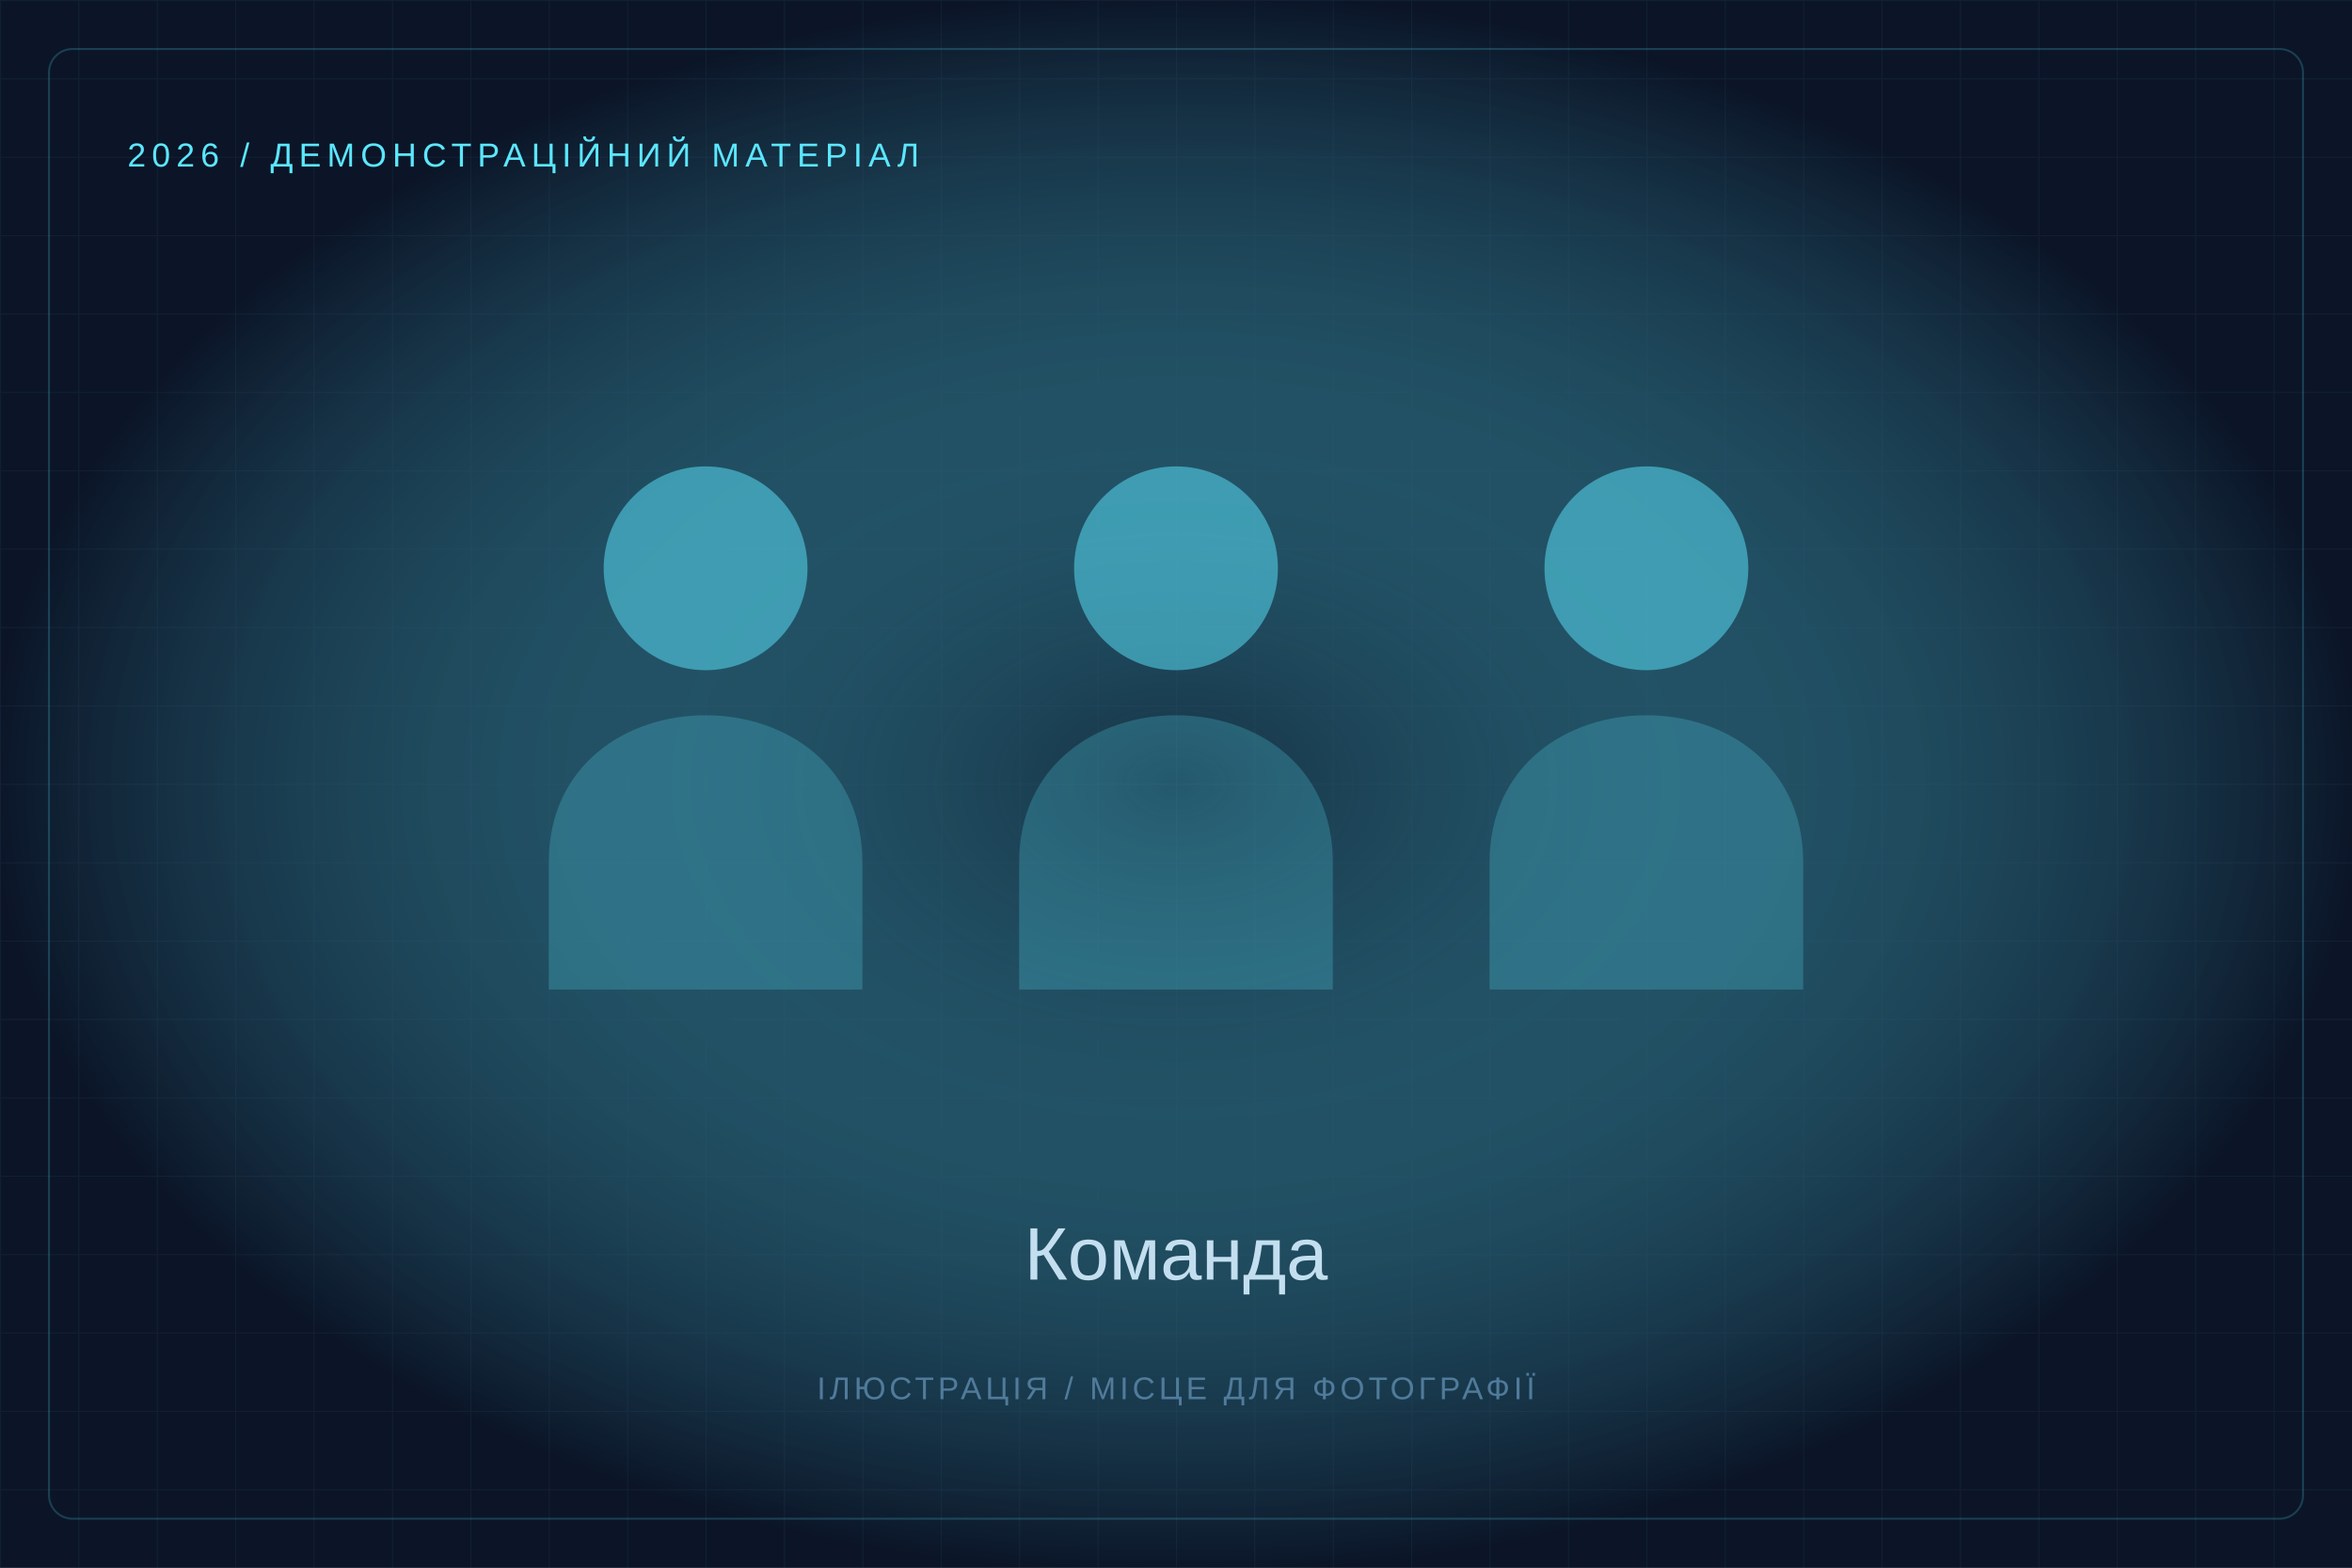
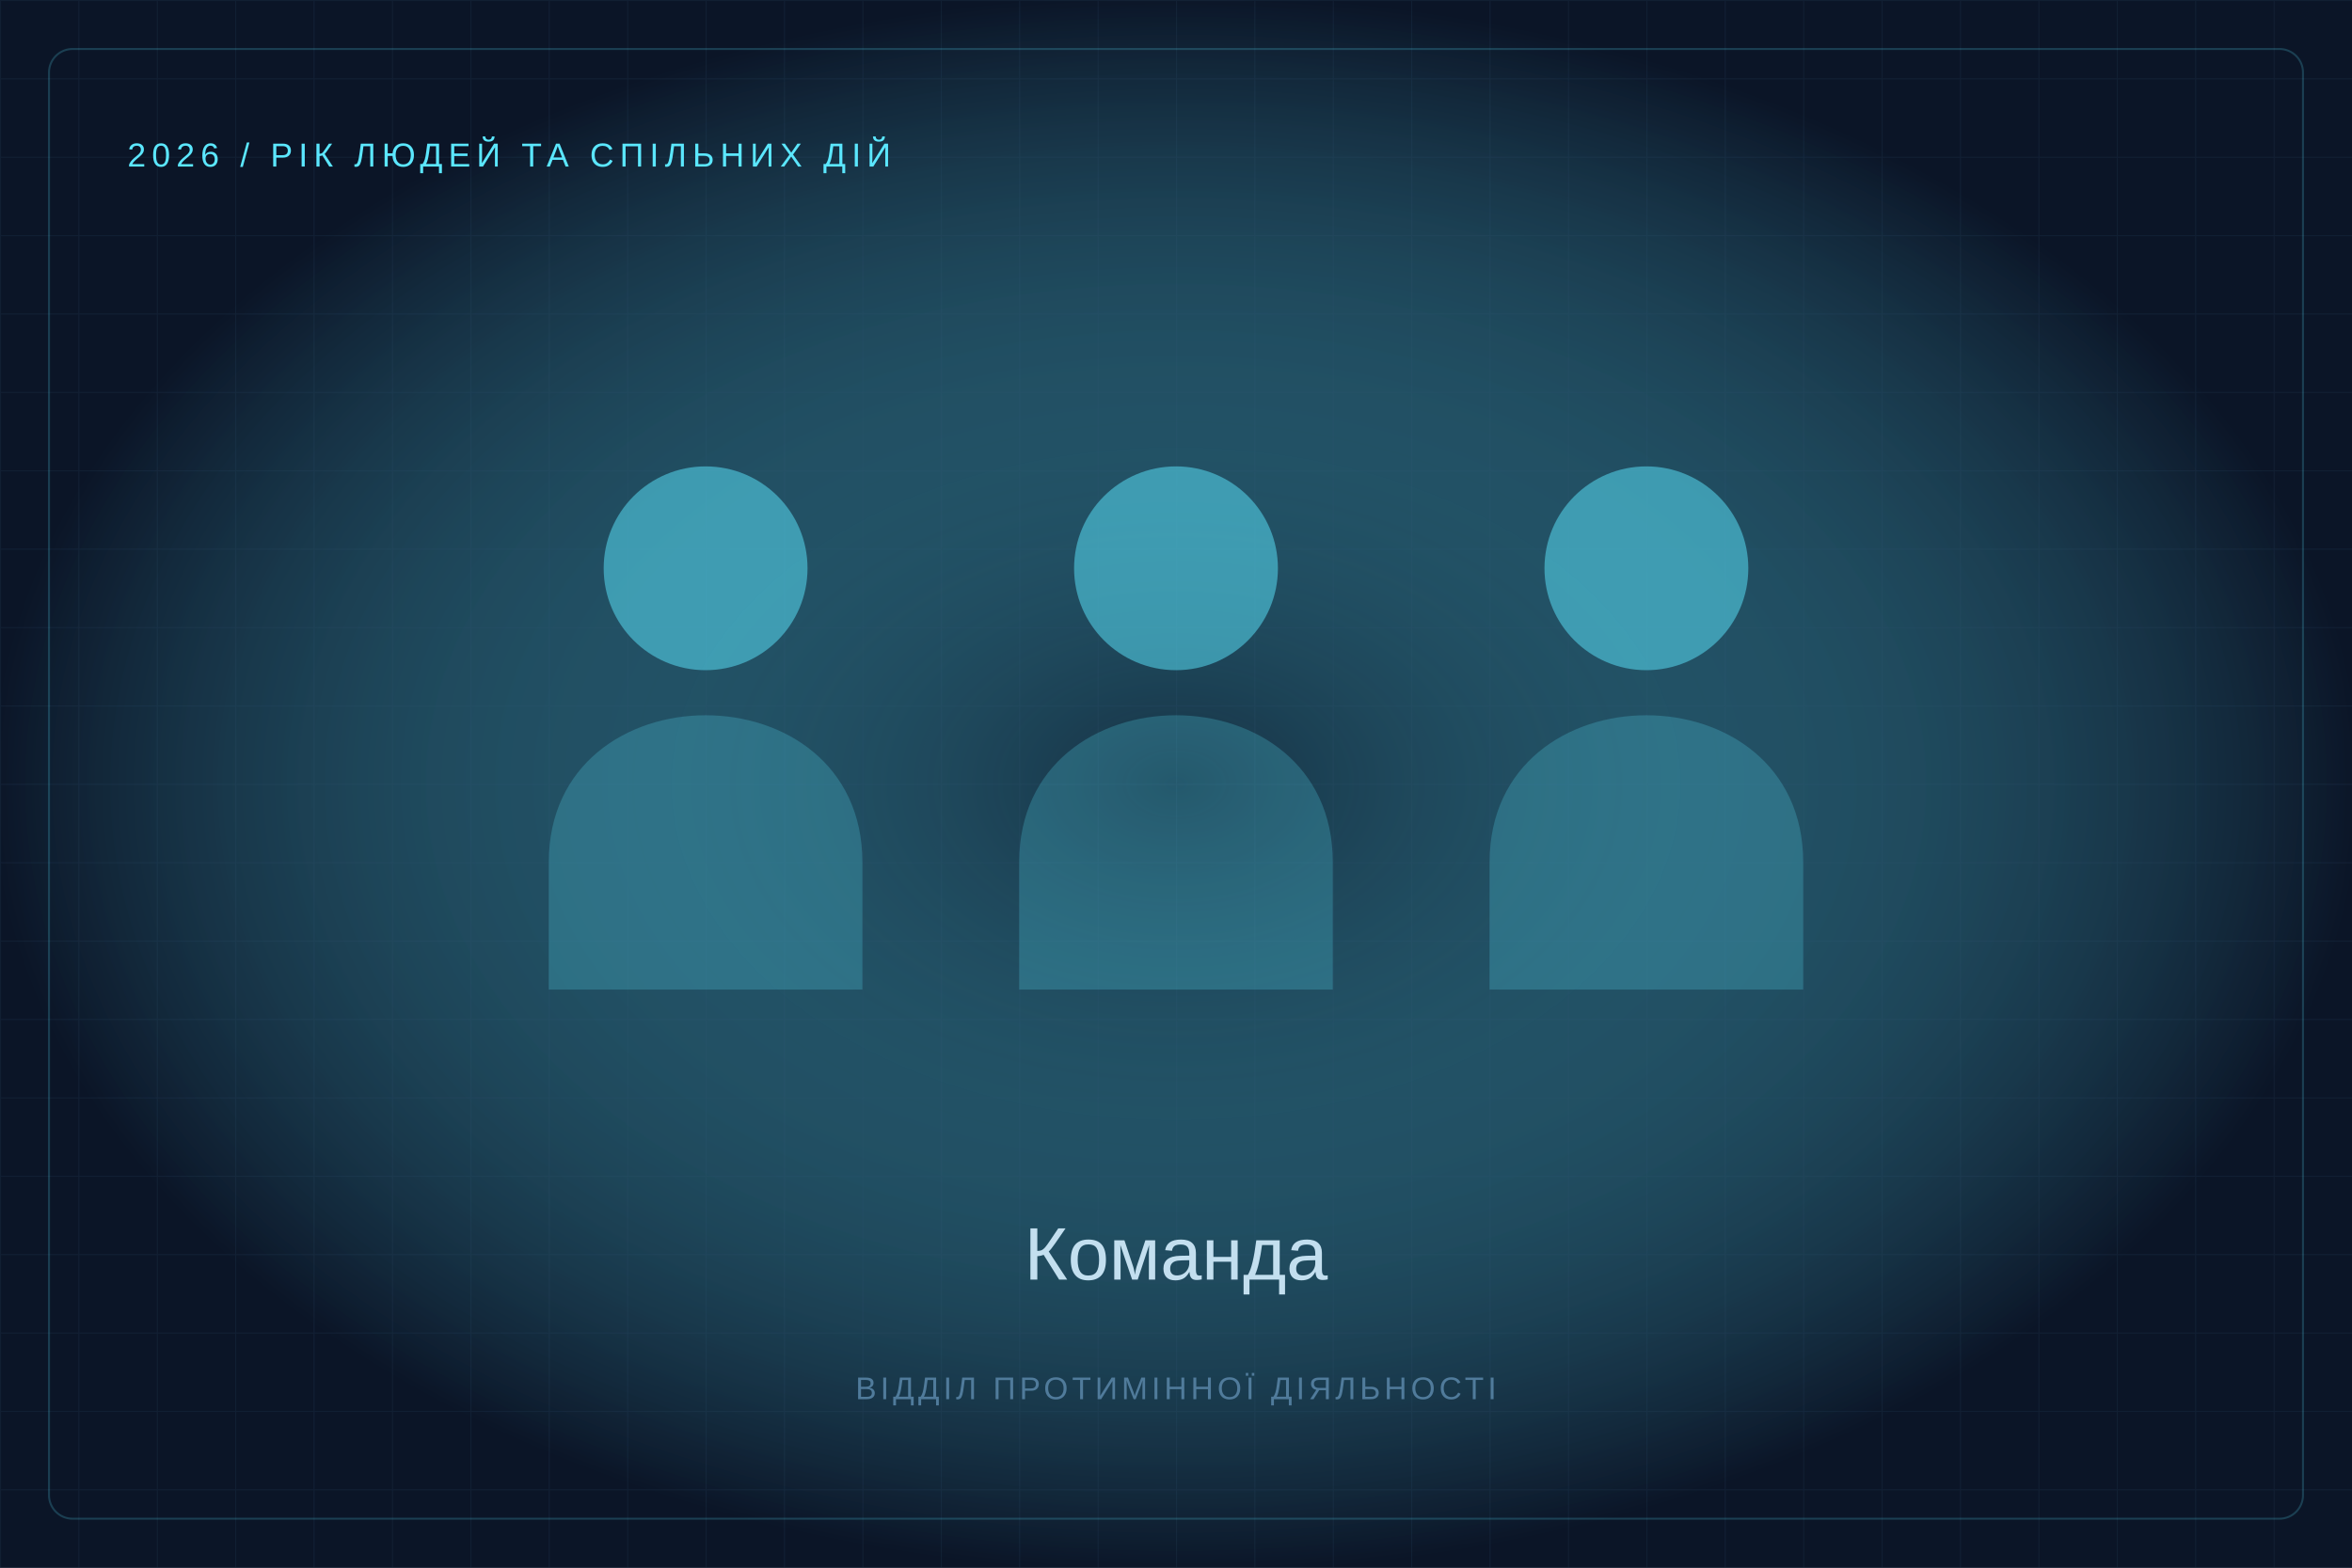
<svg xmlns="http://www.w3.org/2000/svg" width="1200" height="800" viewBox="0 0 1200 800">
  <defs>
    <radialGradient id="g">
      <stop stop-color="#5be7ff" stop-opacity=".13" />
      <stop offset="1" stop-color="#0b1527" />
    </radialGradient>
    <pattern id="p" width="40" height="40" patternUnits="userSpaceOnUse">
      <path d="M40 0H0v40" fill="none" stroke="#375b79" stroke-opacity=".15" />
    </pattern>
  </defs>
  <rect width="1200" height="800" fill="#0b1527" />
  <rect width="1200" height="800" fill="url(#g)" />
  <rect width="1200" height="800" fill="url(#p)" />
  <rect x="25" y="25" width="1150" height="750" rx="12" fill="none" stroke="#5be7ff" stroke-opacity=".2" />
-   <text x="65" y="85" font-family="Arial" font-size="17" letter-spacing="3" fill="#5be7ff">2026 / ДЕМОНСТРАЦІЙНИЙ МАТЕРІАЛ</text>
+   <text x="65" y="85" font-family="Rubik,Arial,sans-serif" font-size="17" letter-spacing="3" fill="#5be7ff">2026 / РІК ЛЮДЕЙ ТА СПІЛЬНИХ ДІЙ</text>
  <circle cx="360" cy="290" r="52" fill="#5be7ff" opacity=".5" />
  <path d="M280 440c0-100 160-100 160 0v65H280z" fill="#5be7ff" opacity=".22" />
  <circle cx="600" cy="290" r="52" fill="#5be7ff" opacity=".5" />
  <path d="M520 440c0-100 160-100 160 0v65H520z" fill="#5be7ff" opacity=".22" />
  <circle cx="840" cy="290" r="52" fill="#5be7ff" opacity=".5" />
  <path d="M760 440c0-100 160-100 160 0v65H760z" fill="#5be7ff" opacity=".22" />
-   <text x="600" y="653" text-anchor="middle" font-family="Arial" font-size="38" fill="#c3dfef">Команда</text>
-   <text x="600" y="714" text-anchor="middle" font-family="Arial" font-size="16" letter-spacing="2" fill="#507b9b">ІЛЮСТРАЦІЯ / МІСЦЕ ДЛЯ ФОТОГРАФІЇ</text>
+   <text x="600" y="653" text-anchor="middle" font-family="Rubik,Arial,sans-serif" font-size="38" fill="#c3dfef">Команда</text>
+   <text x="600" y="714" text-anchor="middle" font-family="Rubik,Arial,sans-serif" font-size="16" letter-spacing="2" fill="#507b9b">ВІДДІЛ ПРОТИМІННОЇ ДІЯЛЬНОСТІ</text>
</svg>
